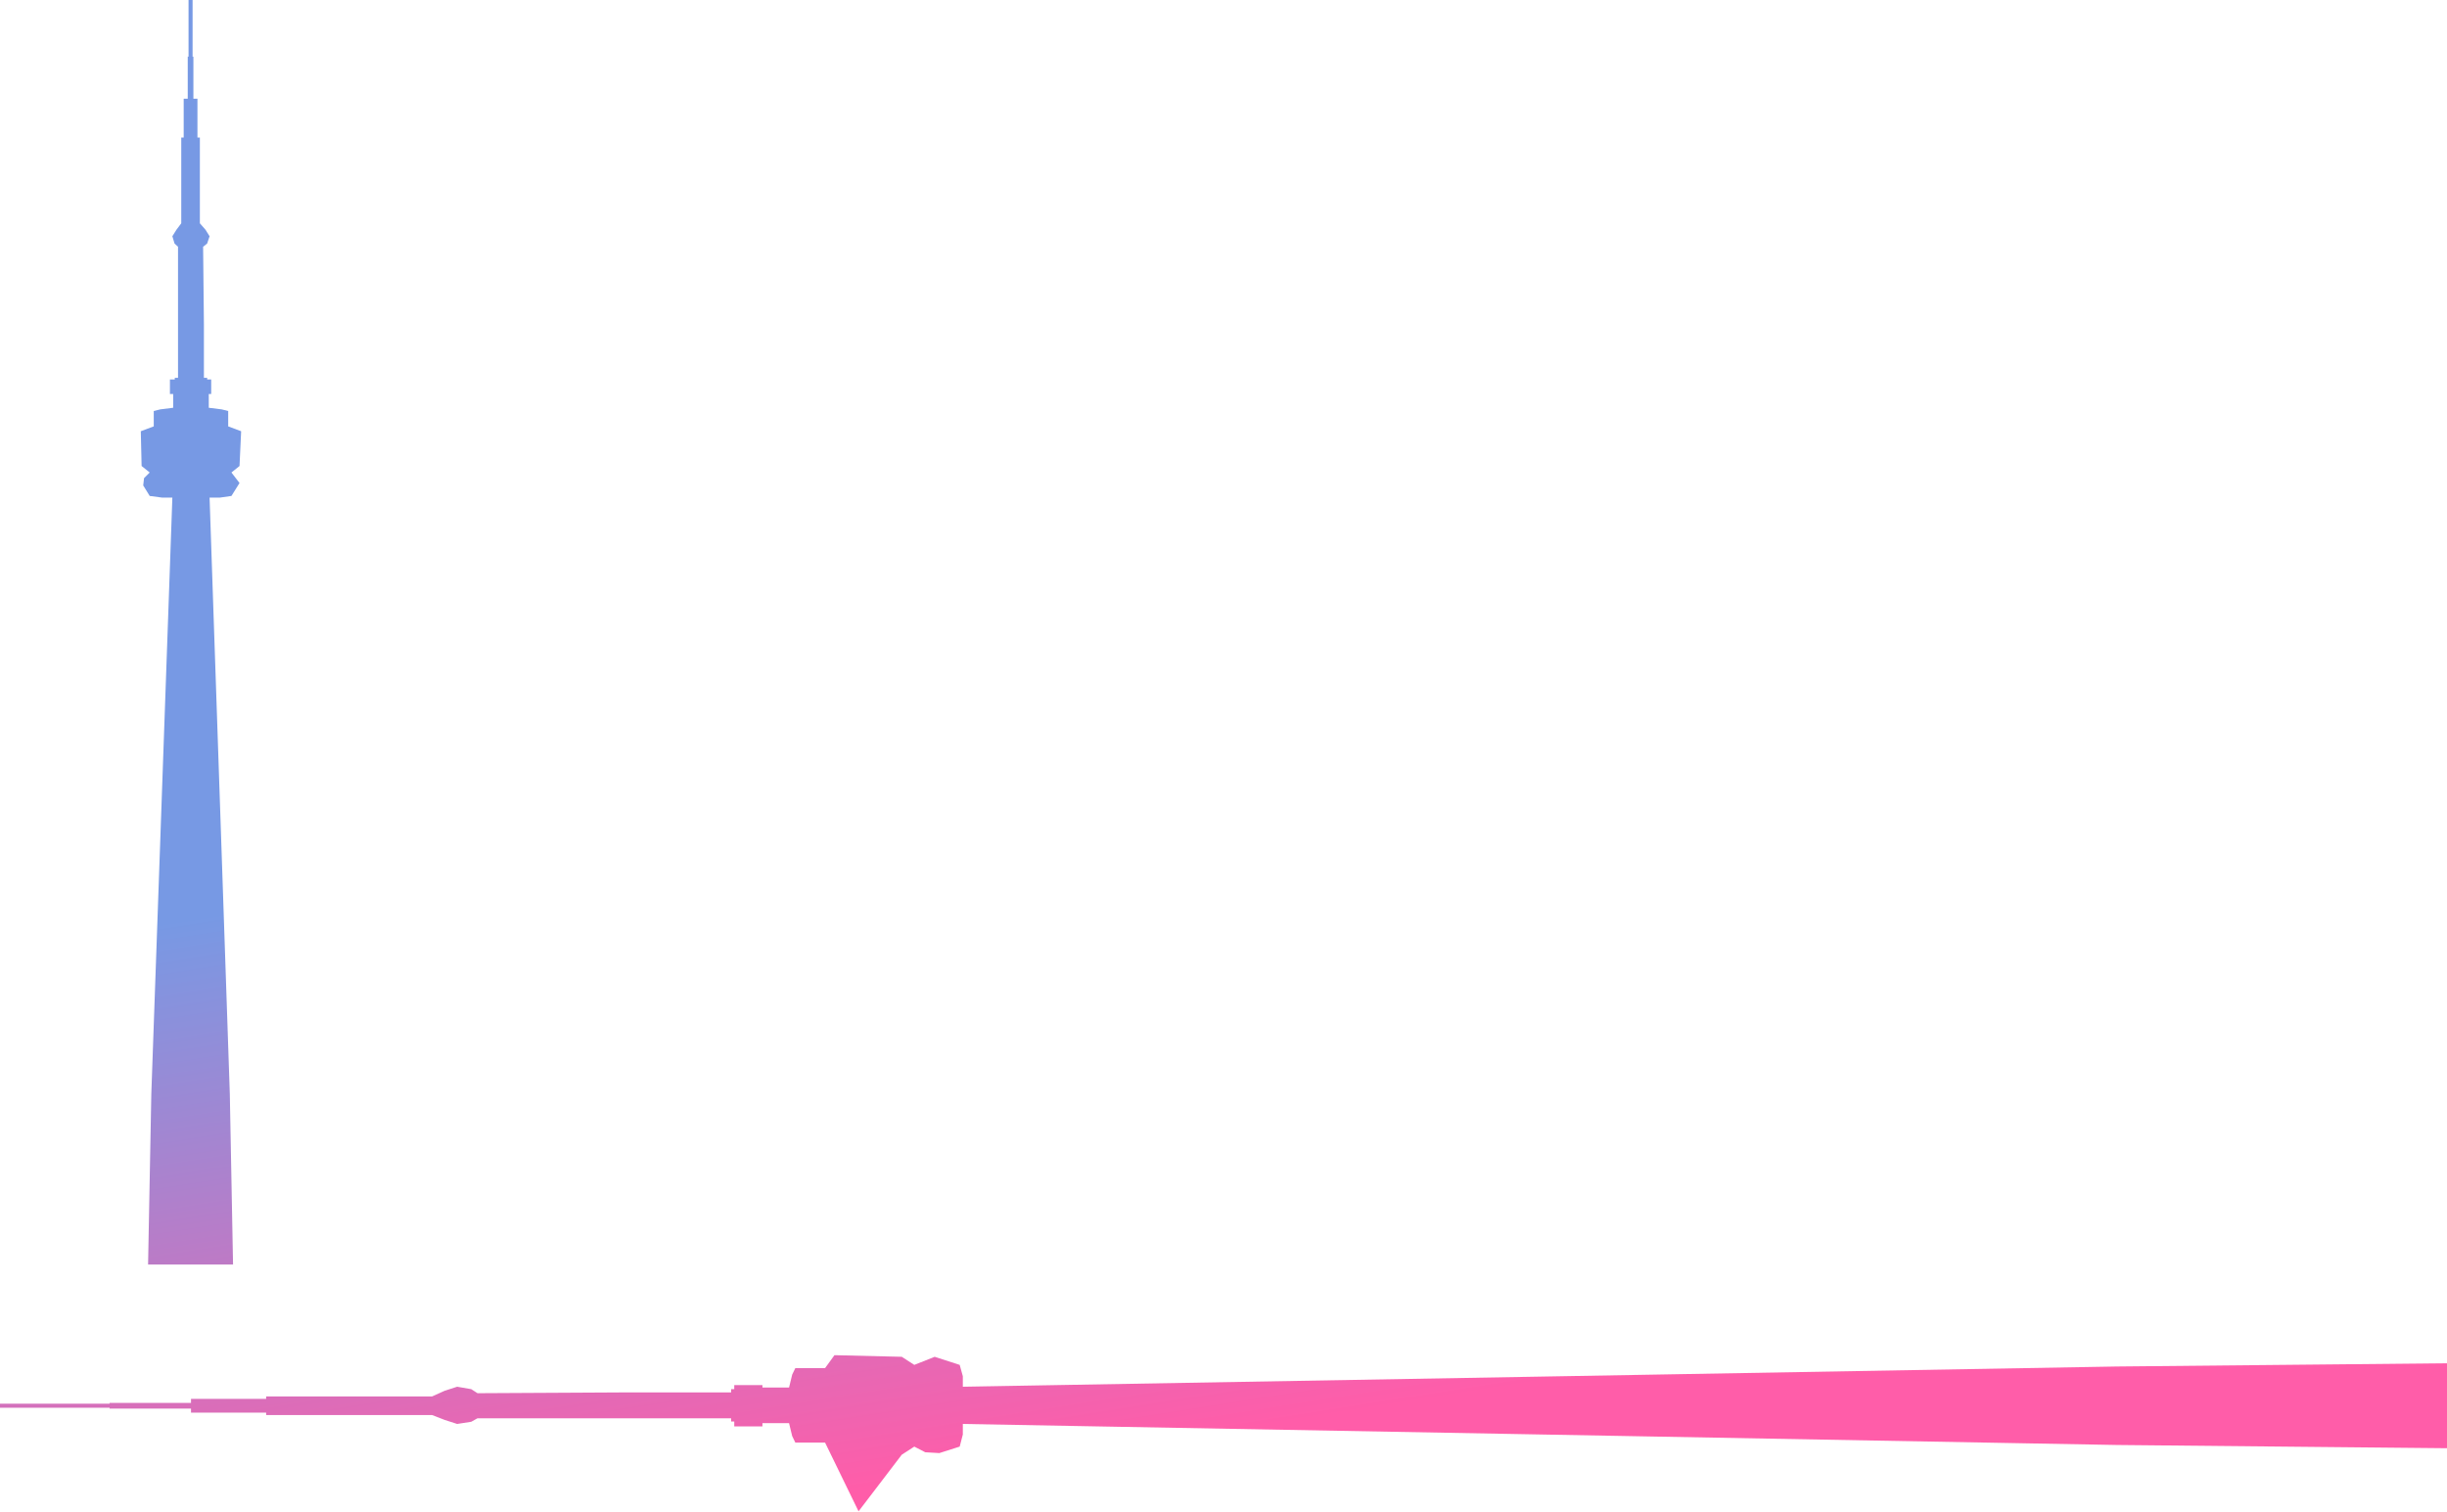
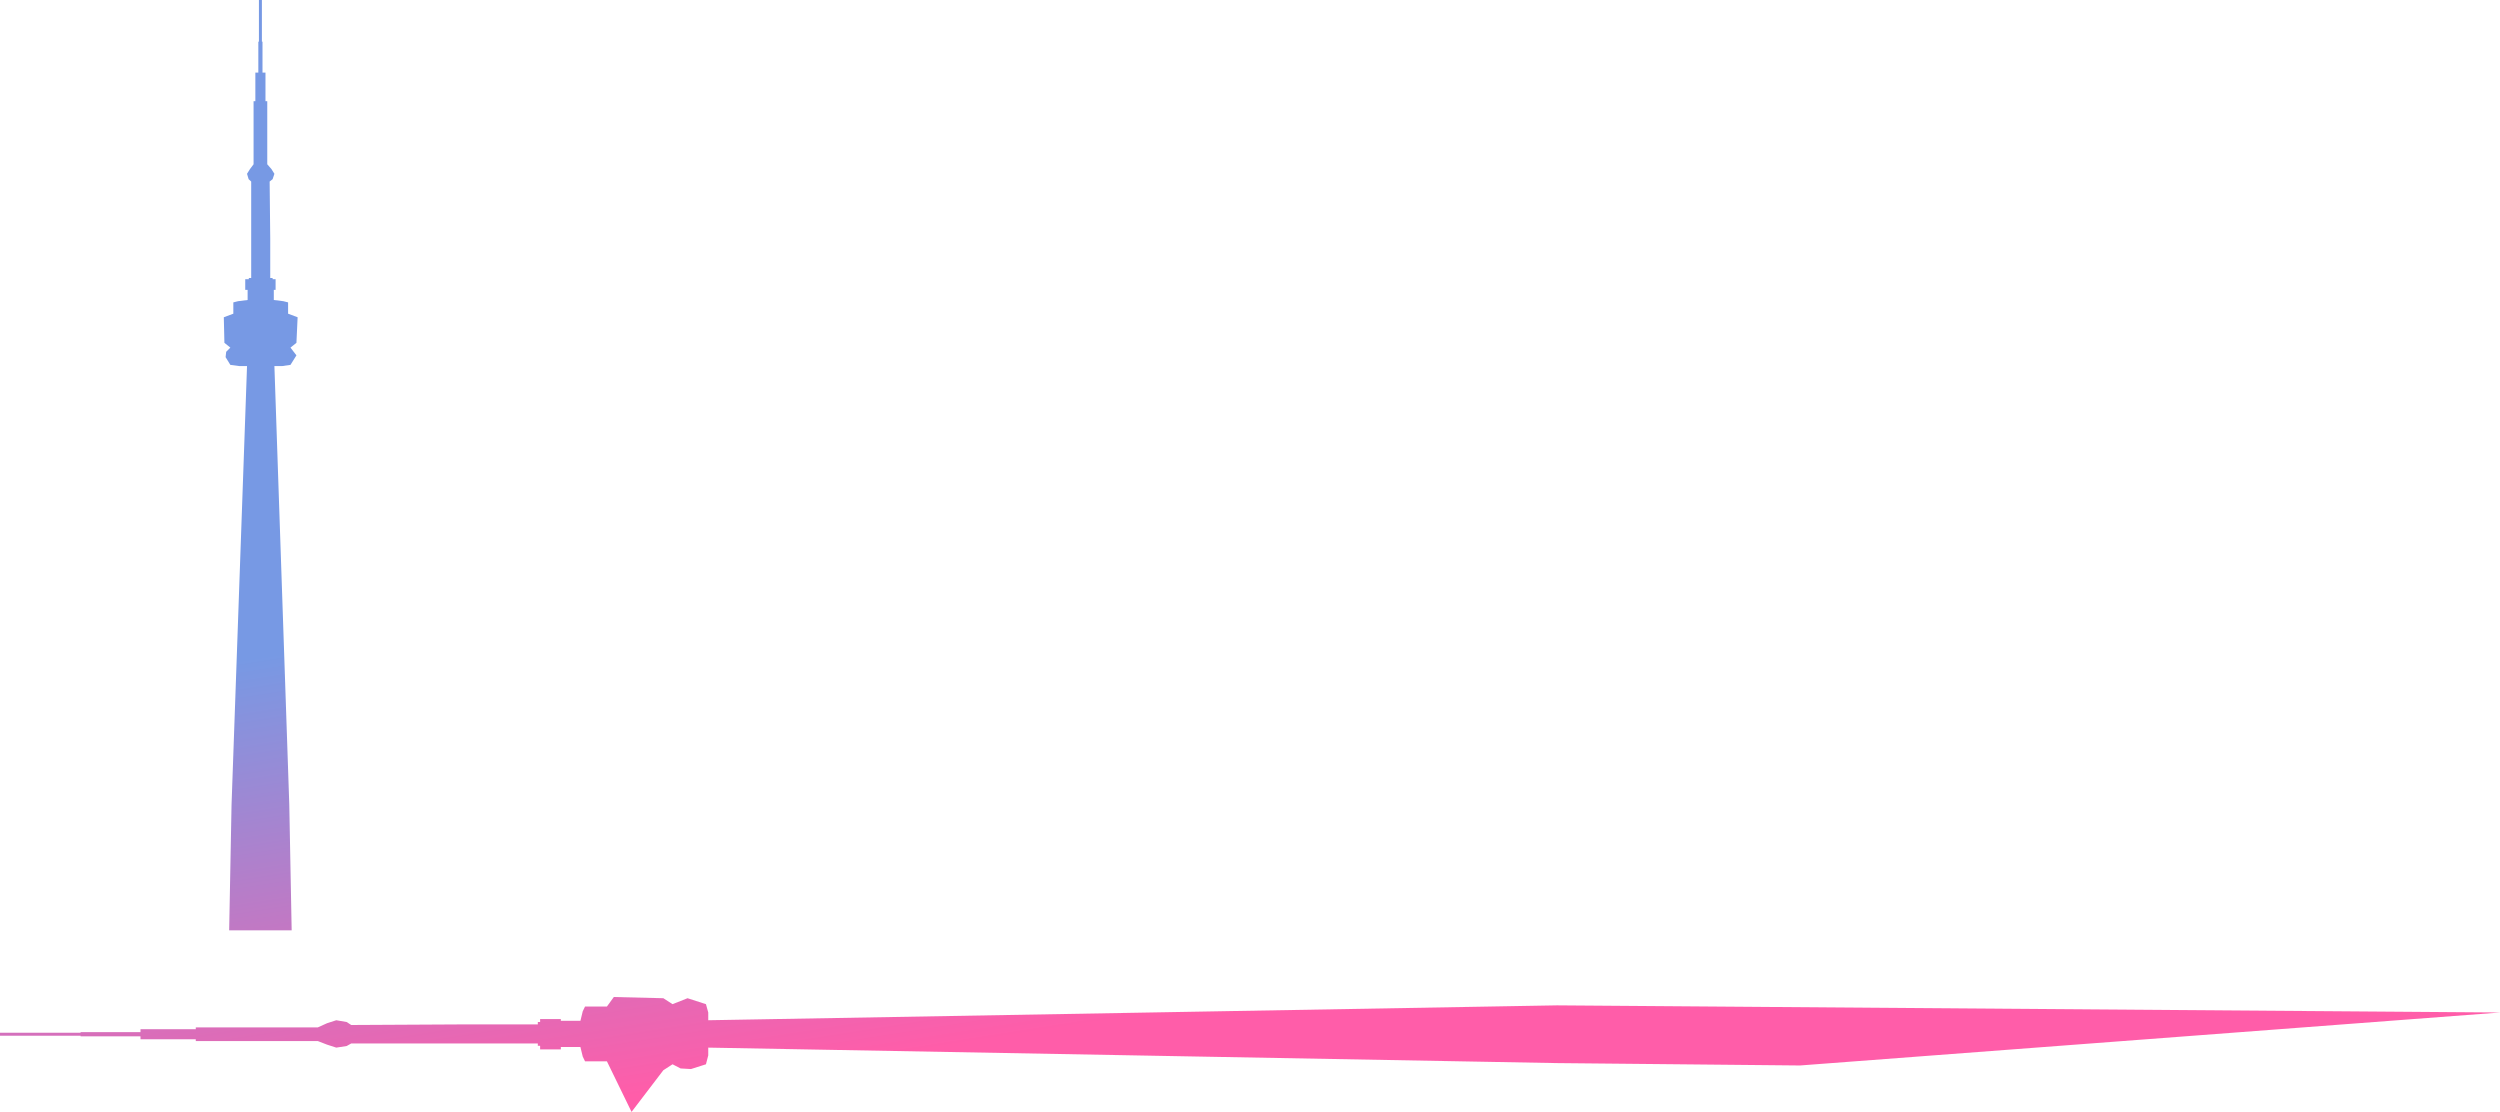
- <svg xmlns="http://www.w3.org/2000/svg" width="1512" height="934" viewBox="0 0 1512 934" fill="none">
-   <path d="M106.5 307.5H100L92.5 306.5L88.5 300L89 295.5L92.5 292L87.5 288L87 266.5L95 263.5V254L99 253L107 252V243.5H105V234.5H108V233.5H110V152.5L107.845 150.5L106.5 146L109 142L112 138V85H113.5V61H116V35H116.5V0L119 7.62939e-05V35H119.5V61H122V85H123.5V138L127 142L129.5 146L128 150.5L125.5 152.5L126 200.5V233.5H128V234.5H130.5V243.5H129V252L137 253L141 254V263.5L149 266.5L148 288L143 292L148 298.5L143 306.5L136 307.5H129.5L142 676L144 781.5H91.5L93.5 676L106.5 307.5Z" fill="url(#paint0_linear_346_4)" />
-   <path d="M594.933 880V886.5L592.998 894L580.422 898L571.716 897.5L564.944 894L557.205 899L530.5 934L509.804 891.5H491.424L489.49 887.5L487.555 879.5H471.109V881.5H453.697V878.5H451.762V876.5H295.048L291.179 878.655L282.472 880L274.733 877.5L266.994 874.5H164.453V873H118.019V870.5H67.716V870H0L0 867.5H67.716V867H118.019V864.5H164.453V863H266.994L274.733 859.5L282.472 857L291.179 858.5L295.048 861L387.916 860.5H451.762V858.5H453.697V856H471.109V857.5H487.555L489.49 849.5L491.424 845.5H509.804L515.608 837.5L557.205 838.5L564.944 843.5L577.52 838.5L592.998 843.5L594.933 850.5V857L1307.88 844.5L1512 842.5V895L1307.88 893L594.933 880Z" fill="url(#paint1_linear_346_4)" />
+ <svg xmlns="http://www.w3.org/2000/svg" width="2100" height="934" viewBox="0 0 2100 934" fill="none">
+   <path d="M207.5 307.5H201L193.5 306.5L189.5 300L190 295.5L193.5 292L188.5 288L188 266.5L196 263.5V254L200 253L208 252V243.5H206V234.5H209V233.5H211V152.5L208.845 150.5L207.5 146L210 142L213 138V85H214.5V61H217V35H217.5V0L220 7.62939e-05V35H220.5V61H223V85H224.5V138L228 142L230.5 146L229 150.5L226.5 152.5L227 200.5V233.5H229V234.5H231.5V243.5H230V252L238 253L242 254V263.5L250 266.5L249 288L244 292L249 298.5L244 306.5L237 307.5H230.5L243 676L245 781.5H192.5L194.5 676L207.5 307.5Z" fill="url(#paint0_linear_351_32)" />
+   <path d="M594.933 880V886.5L592.998 894L580.422 898L571.716 897.5L564.944 894L557.205 899L530.5 934L509.804 891.5H491.424L489.49 887.5L487.555 879.5H471.109V881.5H453.697V878.5H451.762V876.5H295.048L291.179 878.655L282.472 880L274.733 877.5L266.994 874.5H164.453V873H118.019V870.5H67.716V870H0L0 867.5H67.716V867H118.019V864.5H164.453V863H266.994L274.733 859.5L282.472 857L291.179 858.5L295.048 861L387.916 860.5H451.762V858.5H453.697V856H471.109V857.5H487.555L489.49 849.5L491.424 845.5H509.804L515.608 837.5L557.205 838.5L564.944 843.5L577.52 838.5L592.998 843.5L594.933 850.5V857L1307.88 844.5L2100 850.5L1512 895L1307.88 893L594.933 880Z" fill="url(#paint1_linear_351_32)" />
  <defs>
-     <linearGradient id="paint0_linear_346_4" x1="756" y1="885" x2="676.982" y2="382.914" gradientUnits="userSpaceOnUse">
+     <linearGradient id="paint0_linear_351_32" x1="756" y1="885" x2="676.982" y2="382.914" gradientUnits="userSpaceOnUse">
      <stop stop-color="#FF5DA9" />
      <stop offset="0.812" stop-color="#7799E4" />
    </linearGradient>
-     <linearGradient id="paint1_linear_346_4" x1="756" y1="885" x2="676.982" y2="382.914" gradientUnits="userSpaceOnUse">
+     <linearGradient id="paint1_linear_351_32" x1="756" y1="885" x2="676.982" y2="382.914" gradientUnits="userSpaceOnUse">
      <stop stop-color="#FF5DA9" />
      <stop offset="0.812" stop-color="#7799E4" />
    </linearGradient>
  </defs>
</svg>
